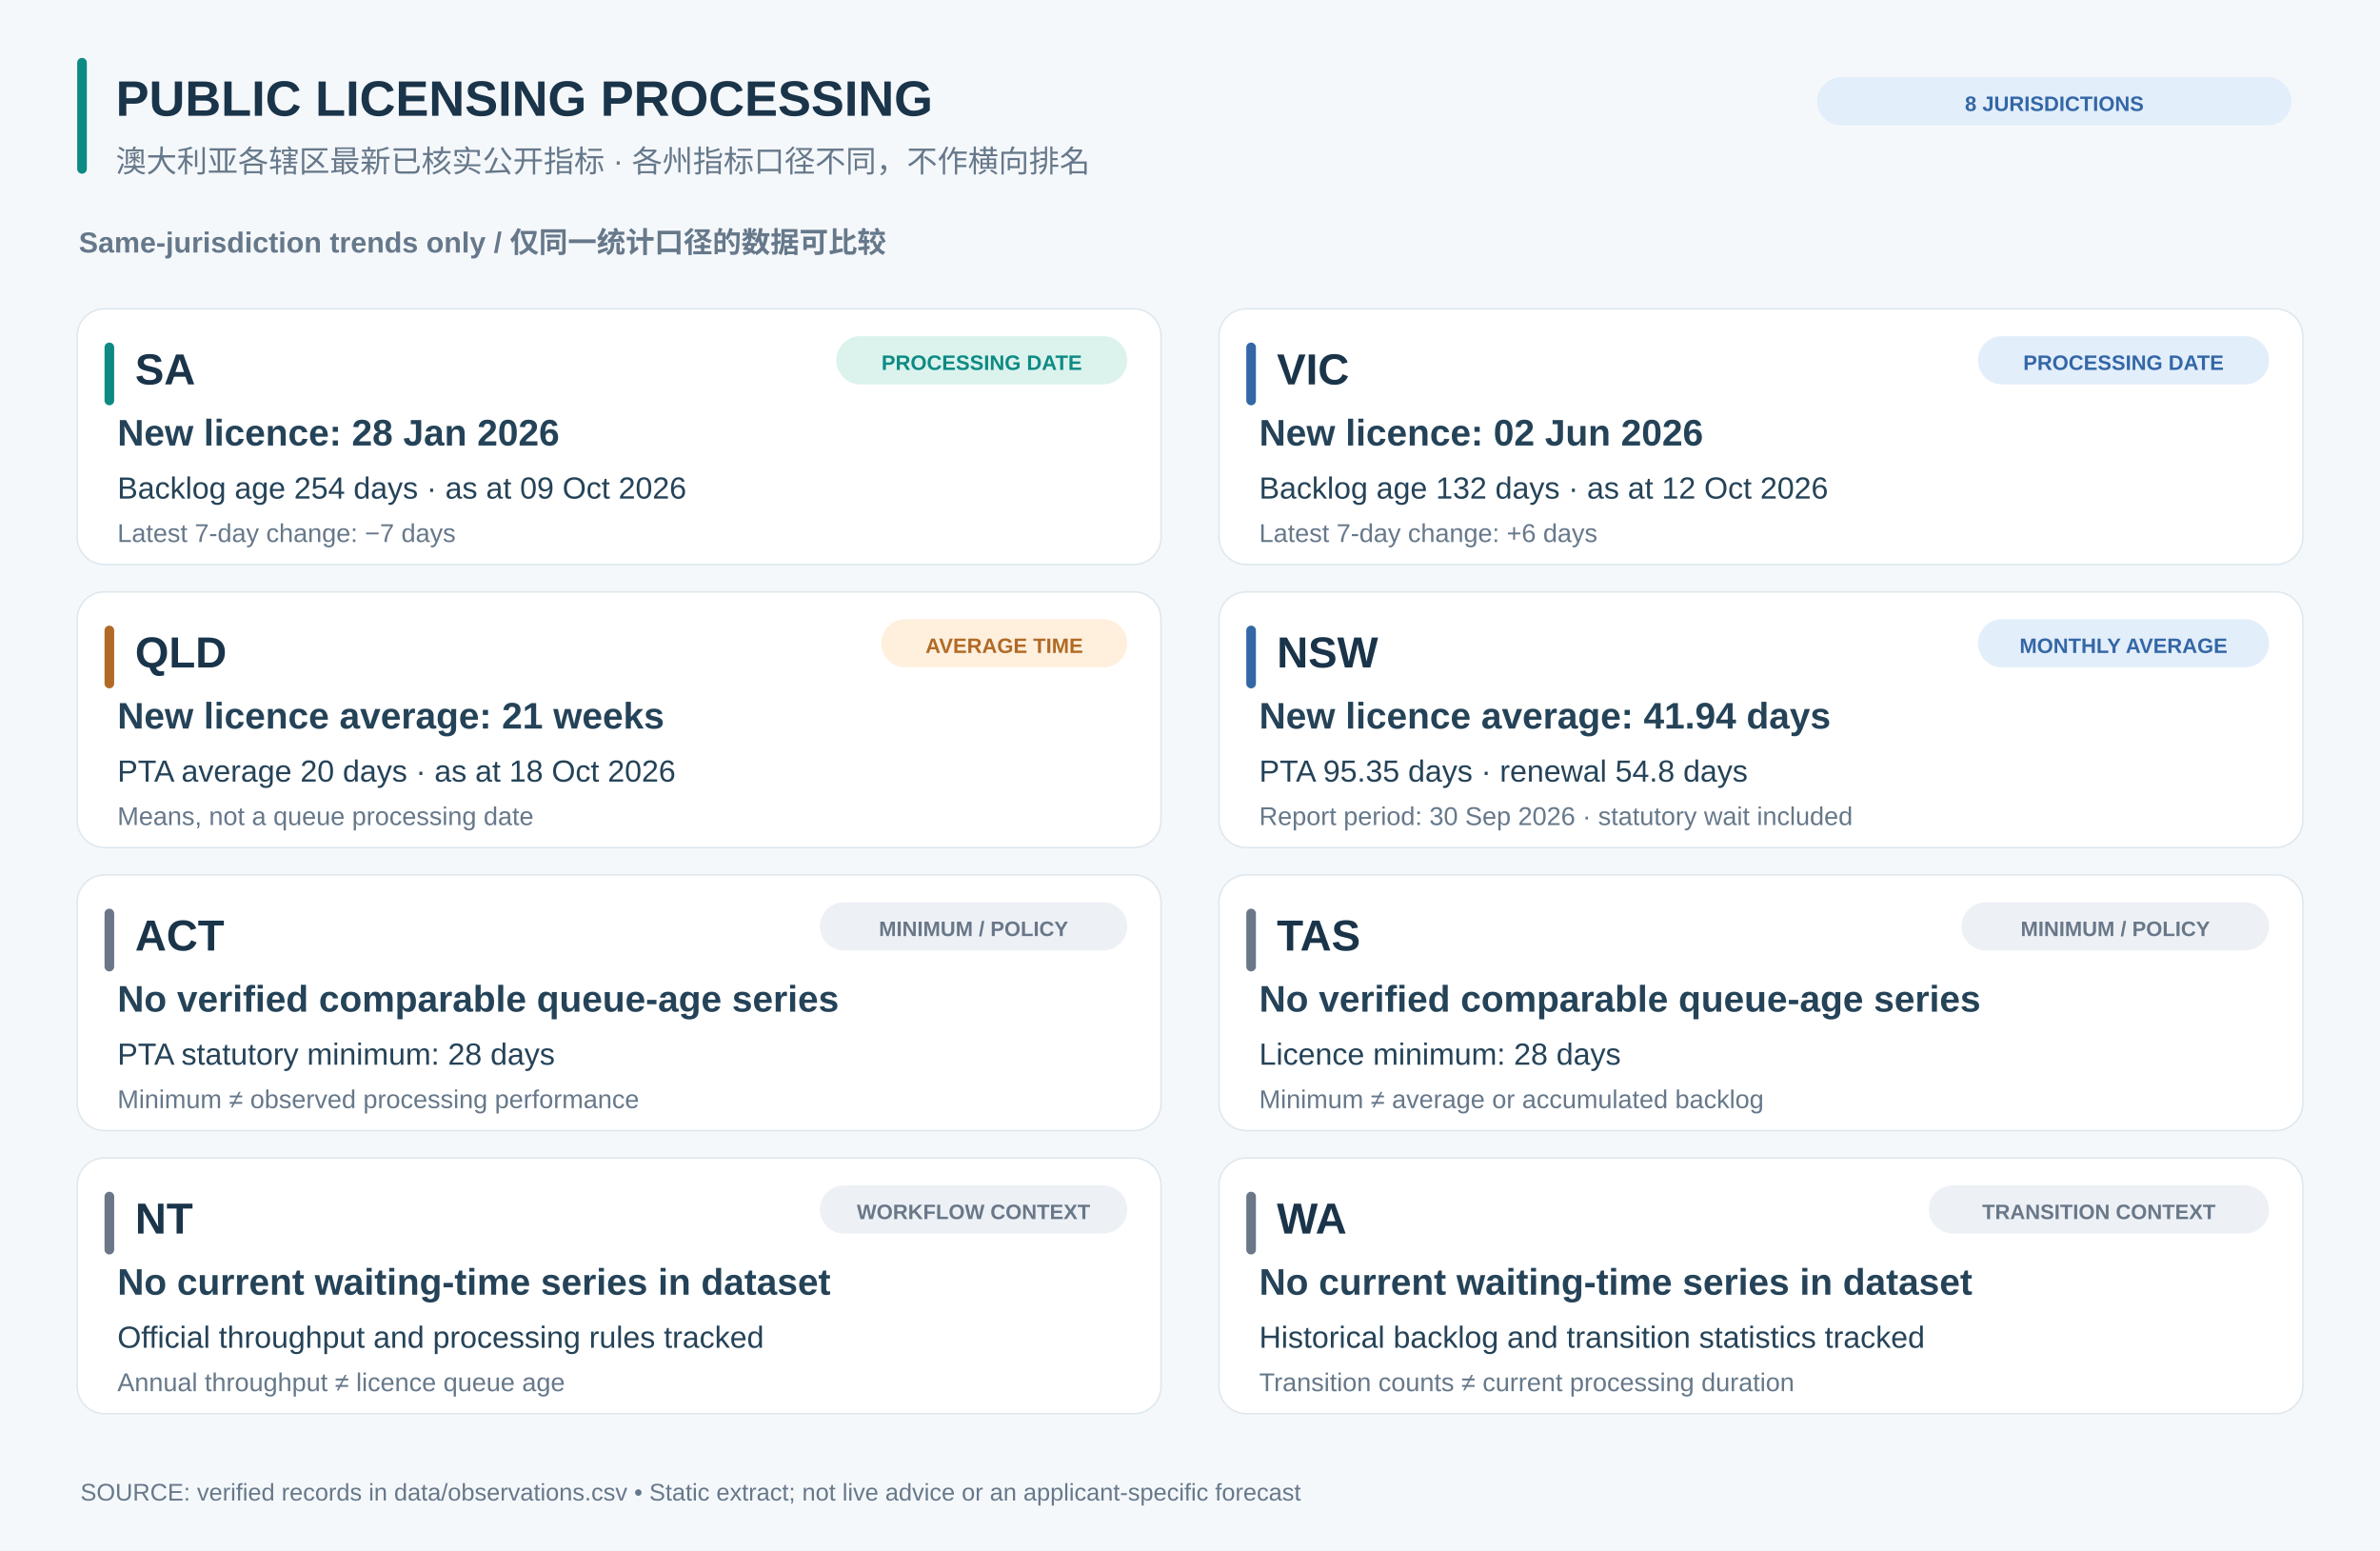
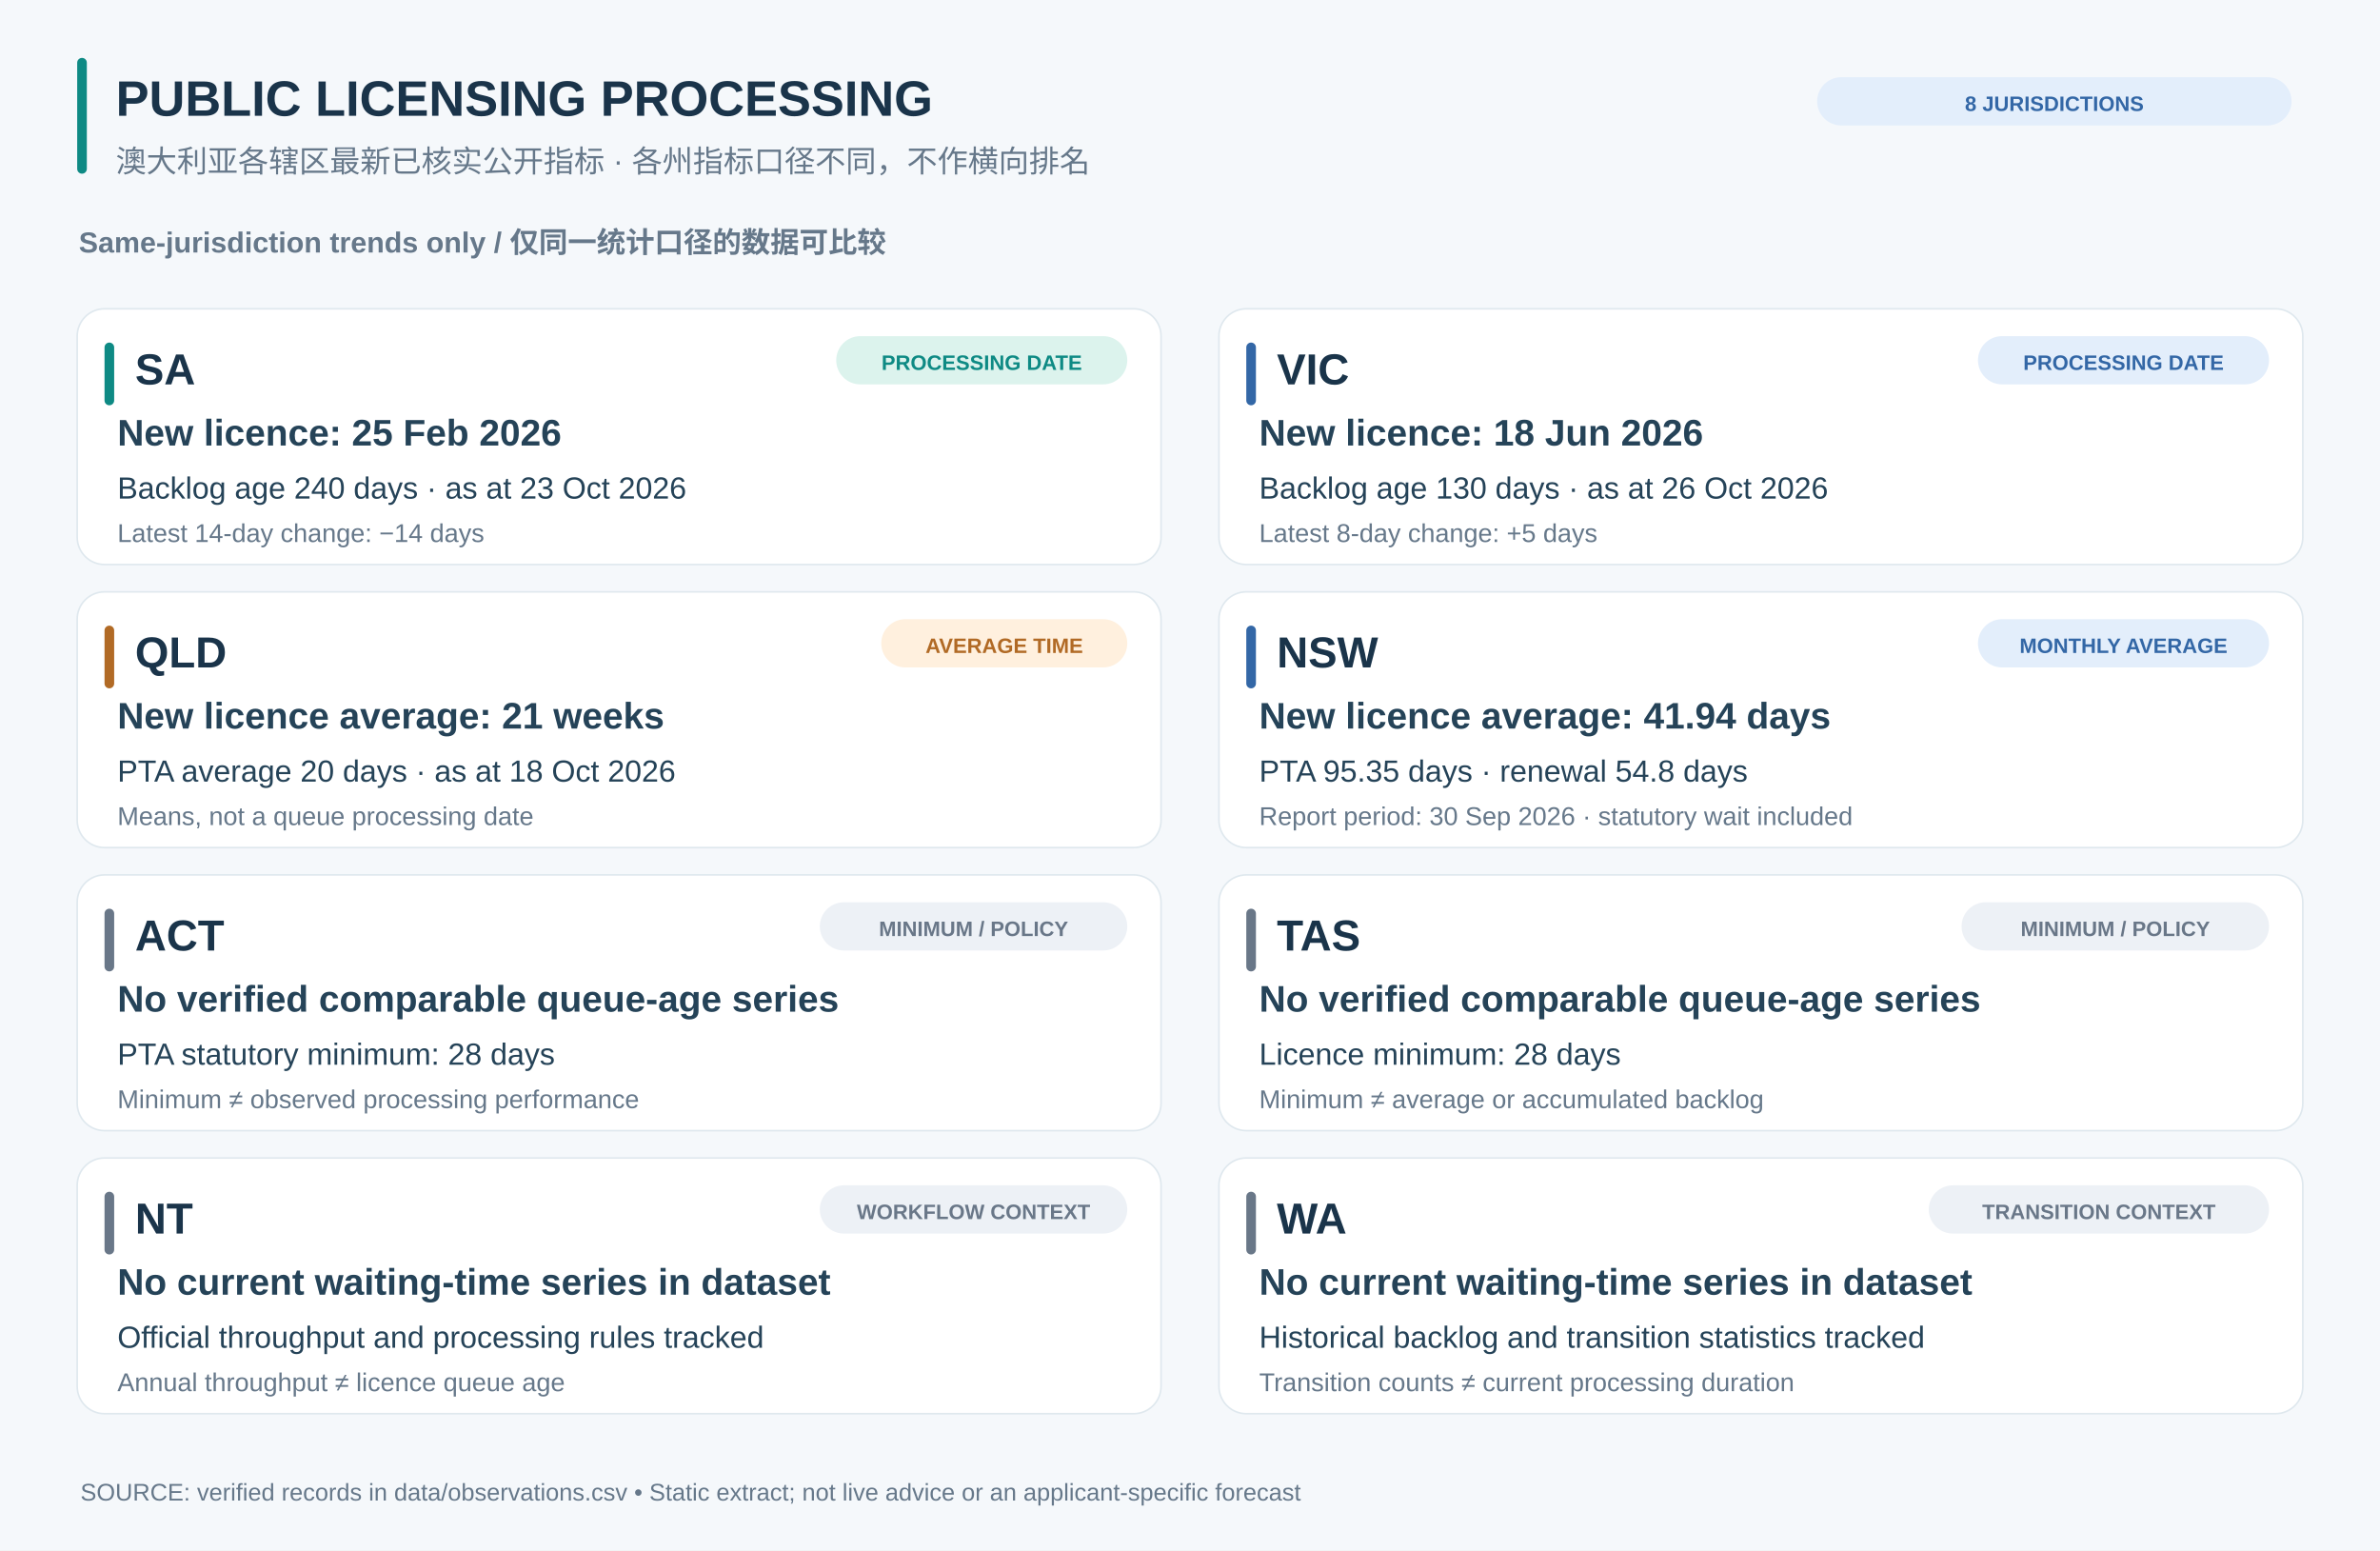
<svg xmlns="http://www.w3.org/2000/svg" width="1480" height="964" viewBox="0 0 1480 964" role="img" aria-label="Current public firearms licensing processing indicators">
  <rect x="0" y="0" width="1480" height="964" rx="0" fill="#F5F8FB" stroke="#F5F8FB" stroke-width="0" />
  <rect x="48" y="36" width="6" height="72" rx="3" fill="#0E8A84" stroke="#0E8A84" stroke-width="0" />
  <text x="72" y="72" fill="#1A344A" font-size="31" font-family="Arial,Helvetica,sans-serif" font-weight="800" text-anchor="start">PUBLIC LICENSING PROCESSING</text>
  <text x="72" y="107" fill="#66788A" font-size="19" font-family="Arial,Helvetica,sans-serif" font-weight="500" text-anchor="start">澳大利亚各辖区最新已核实公开指标 · 各州指标口径不同，不作横向排名</text>
  <rect x="1130" y="48" width="295" height="30" rx="15" fill="#E3EEFB" stroke="#E3EEFB" stroke-width="0" />
  <text x="1277.5" y="69" fill="#3367A6" font-size="13" font-family="Arial,Helvetica,sans-serif" font-weight="700" text-anchor="middle">8 JURISDICTIONS</text>
  <text x="49" y="157" fill="#66788A" font-size="18" font-family="Arial,Helvetica,sans-serif" font-weight="600" text-anchor="start">Same-jurisdiction trends only / 仅同一统计口径的数据可比较</text>
  <rect x="48" y="192" width="674" height="159" rx="17" fill="#FFFFFF" stroke="#DFE8EE" stroke-width="1" />
  <rect x="65" y="213" width="6" height="39" rx="3" fill="#0E8A84" stroke="#0E8A84" stroke-width="0" />
  <text x="84" y="239" fill="#1A344A" font-size="27" font-family="Arial,Helvetica,sans-serif" font-weight="800" text-anchor="start">SA</text>
  <rect x="520" y="209" width="181" height="30" rx="15" fill="#DCF3ED" stroke="#DCF3ED" stroke-width="0" />
  <text x="610.5" y="230" fill="#0E8A84" font-size="13" font-family="Arial,Helvetica,sans-serif" font-weight="700" text-anchor="middle">PROCESSING DATE</text>
-   <text x="73" y="277" fill="#254358" font-size="23" font-family="Arial,Helvetica,sans-serif" font-weight="700" text-anchor="start">New licence: 28 Jan 2026</text>
-   <text x="73" y="310" fill="#254358" font-size="19" font-family="Arial,Helvetica,sans-serif" font-weight="500" text-anchor="start">Backlog age 254 days · as at 09 Oct 2026</text>
-   <text x="73" y="337" fill="#66788A" font-size="16" font-family="Arial,Helvetica,sans-serif" font-weight="400" text-anchor="start">Latest 7-day change: −7 days</text>
+   <text x="73" y="277" fill="#254358" font-size="23" font-family="Arial,Helvetica,sans-serif" font-weight="700" text-anchor="start">New licence: 25 Feb 2026</text>
+   <text x="73" y="310" fill="#254358" font-size="19" font-family="Arial,Helvetica,sans-serif" font-weight="500" text-anchor="start">Backlog age 240 days · as at 23 Oct 2026</text>
+   <text x="73" y="337" fill="#66788A" font-size="16" font-family="Arial,Helvetica,sans-serif" font-weight="400" text-anchor="start">Latest 14-day change: −14 days</text>
  <rect x="758" y="192" width="674" height="159" rx="17" fill="#FFFFFF" stroke="#DFE8EE" stroke-width="1" />
  <rect x="775" y="213" width="6" height="39" rx="3" fill="#3367A6" stroke="#3367A6" stroke-width="0" />
  <text x="794" y="239" fill="#1A344A" font-size="27" font-family="Arial,Helvetica,sans-serif" font-weight="800" text-anchor="start">VIC</text>
  <rect x="1230" y="209" width="181" height="30" rx="15" fill="#E3EEFB" stroke="#E3EEFB" stroke-width="0" />
  <text x="1320.5" y="230" fill="#3367A6" font-size="13" font-family="Arial,Helvetica,sans-serif" font-weight="700" text-anchor="middle">PROCESSING DATE</text>
-   <text x="783" y="277" fill="#254358" font-size="23" font-family="Arial,Helvetica,sans-serif" font-weight="700" text-anchor="start">New licence: 02 Jun 2026</text>
-   <text x="783" y="310" fill="#254358" font-size="19" font-family="Arial,Helvetica,sans-serif" font-weight="500" text-anchor="start">Backlog age 132 days · as at 12 Oct 2026</text>
-   <text x="783" y="337" fill="#66788A" font-size="16" font-family="Arial,Helvetica,sans-serif" font-weight="400" text-anchor="start">Latest 7-day change: +6 days</text>
+   <text x="783" y="277" fill="#254358" font-size="23" font-family="Arial,Helvetica,sans-serif" font-weight="700" text-anchor="start">New licence: 18 Jun 2026</text>
+   <text x="783" y="310" fill="#254358" font-size="19" font-family="Arial,Helvetica,sans-serif" font-weight="500" text-anchor="start">Backlog age 130 days · as at 26 Oct 2026</text>
+   <text x="783" y="337" fill="#66788A" font-size="16" font-family="Arial,Helvetica,sans-serif" font-weight="400" text-anchor="start">Latest 8-day change: +5 days</text>
  <rect x="48" y="368" width="674" height="159" rx="17" fill="#FFFFFF" stroke="#DFE8EE" stroke-width="1" />
  <rect x="65" y="389" width="6" height="39" rx="3" fill="#B16A25" stroke="#B16A25" stroke-width="0" />
  <text x="84" y="415" fill="#1A344A" font-size="27" font-family="Arial,Helvetica,sans-serif" font-weight="800" text-anchor="start">QLD</text>
  <rect x="548" y="385" width="153" height="30" rx="15" fill="#FFF0DE" stroke="#FFF0DE" stroke-width="0" />
  <text x="624.5" y="406" fill="#B16A25" font-size="13" font-family="Arial,Helvetica,sans-serif" font-weight="700" text-anchor="middle">AVERAGE TIME</text>
  <text x="73" y="453" fill="#254358" font-size="23" font-family="Arial,Helvetica,sans-serif" font-weight="700" text-anchor="start">New licence average: 21 weeks</text>
  <text x="73" y="486" fill="#254358" font-size="19" font-family="Arial,Helvetica,sans-serif" font-weight="500" text-anchor="start">PTA average 20 days · as at 18 Oct 2026</text>
  <text x="73" y="513" fill="#66788A" font-size="16" font-family="Arial,Helvetica,sans-serif" font-weight="400" text-anchor="start">Means, not a queue processing date</text>
  <rect x="758" y="368" width="674" height="159" rx="17" fill="#FFFFFF" stroke="#DFE8EE" stroke-width="1" />
  <rect x="775" y="389" width="6" height="39" rx="3" fill="#3367A6" stroke="#3367A6" stroke-width="0" />
  <text x="794" y="415" fill="#1A344A" font-size="27" font-family="Arial,Helvetica,sans-serif" font-weight="800" text-anchor="start">NSW</text>
  <rect x="1230" y="385" width="181" height="30" rx="15" fill="#E3EEFB" stroke="#E3EEFB" stroke-width="0" />
  <text x="1320.5" y="406" fill="#3367A6" font-size="13" font-family="Arial,Helvetica,sans-serif" font-weight="700" text-anchor="middle">MONTHLY AVERAGE</text>
  <text x="783" y="453" fill="#254358" font-size="23" font-family="Arial,Helvetica,sans-serif" font-weight="700" text-anchor="start">New licence average: 41.94 days</text>
  <text x="783" y="486" fill="#254358" font-size="19" font-family="Arial,Helvetica,sans-serif" font-weight="500" text-anchor="start">PTA 95.35 days · renewal 54.8 days</text>
  <text x="783" y="513" fill="#66788A" font-size="16" font-family="Arial,Helvetica,sans-serif" font-weight="400" text-anchor="start">Report period: 30 Sep 2026 · statutory wait included</text>
  <rect x="48" y="544" width="674" height="159" rx="17" fill="#FFFFFF" stroke="#DFE8EE" stroke-width="1" />
  <rect x="65" y="565" width="6" height="39" rx="3" fill="#697788" stroke="#697788" stroke-width="0" />
  <text x="84" y="591" fill="#1A344A" font-size="27" font-family="Arial,Helvetica,sans-serif" font-weight="800" text-anchor="start">ACT</text>
  <rect x="509.8" y="561" width="191.2" height="30" rx="15" fill="#EDF1F6" stroke="#EDF1F6" stroke-width="0" />
  <text x="605.4" y="582" fill="#697788" font-size="13" font-family="Arial,Helvetica,sans-serif" font-weight="700" text-anchor="middle">MINIMUM / POLICY</text>
  <text x="73" y="629" fill="#254358" font-size="23" font-family="Arial,Helvetica,sans-serif" font-weight="700" text-anchor="start">No verified comparable queue-age series</text>
  <text x="73" y="662" fill="#254358" font-size="19" font-family="Arial,Helvetica,sans-serif" font-weight="500" text-anchor="start">PTA statutory minimum: 28 days</text>
  <text x="73" y="689" fill="#66788A" font-size="16" font-family="Arial,Helvetica,sans-serif" font-weight="400" text-anchor="start">Minimum ≠ observed processing performance</text>
  <rect x="758" y="544" width="674" height="159" rx="17" fill="#FFFFFF" stroke="#DFE8EE" stroke-width="1" />
  <rect x="775" y="565" width="6" height="39" rx="3" fill="#697788" stroke="#697788" stroke-width="0" />
  <text x="794" y="591" fill="#1A344A" font-size="27" font-family="Arial,Helvetica,sans-serif" font-weight="800" text-anchor="start">TAS</text>
  <rect x="1219.8" y="561" width="191.2" height="30" rx="15" fill="#EDF1F6" stroke="#EDF1F6" stroke-width="0" />
  <text x="1315.4" y="582" fill="#697788" font-size="13" font-family="Arial,Helvetica,sans-serif" font-weight="700" text-anchor="middle">MINIMUM / POLICY</text>
  <text x="783" y="629" fill="#254358" font-size="23" font-family="Arial,Helvetica,sans-serif" font-weight="700" text-anchor="start">No verified comparable queue-age series</text>
  <text x="783" y="662" fill="#254358" font-size="19" font-family="Arial,Helvetica,sans-serif" font-weight="500" text-anchor="start">Licence minimum: 28 days</text>
  <text x="783" y="689" fill="#66788A" font-size="16" font-family="Arial,Helvetica,sans-serif" font-weight="400" text-anchor="start">Minimum ≠ average or accumulated backlog</text>
  <rect x="48" y="720" width="674" height="159" rx="17" fill="#FFFFFF" stroke="#DFE8EE" stroke-width="1" />
  <rect x="65" y="741" width="6" height="39" rx="3" fill="#697788" stroke="#697788" stroke-width="0" />
  <text x="84" y="767" fill="#1A344A" font-size="27" font-family="Arial,Helvetica,sans-serif" font-weight="800" text-anchor="start">NT</text>
  <rect x="509.8" y="737" width="191.2" height="30" rx="15" fill="#EDF1F6" stroke="#EDF1F6" stroke-width="0" />
  <text x="605.4" y="758" fill="#697788" font-size="13" font-family="Arial,Helvetica,sans-serif" font-weight="700" text-anchor="middle">WORKFLOW CONTEXT</text>
  <text x="73" y="805" fill="#254358" font-size="23" font-family="Arial,Helvetica,sans-serif" font-weight="700" text-anchor="start">No current waiting-time series in dataset</text>
  <text x="73" y="838" fill="#254358" font-size="19" font-family="Arial,Helvetica,sans-serif" font-weight="500" text-anchor="start">Official throughput and processing rules tracked</text>
  <text x="73" y="865" fill="#66788A" font-size="16" font-family="Arial,Helvetica,sans-serif" font-weight="400" text-anchor="start">Annual throughput ≠ licence queue age</text>
  <rect x="758" y="720" width="674" height="159" rx="17" fill="#FFFFFF" stroke="#DFE8EE" stroke-width="1" />
  <rect x="775" y="741" width="6" height="39" rx="3" fill="#697788" stroke="#697788" stroke-width="0" />
  <text x="794" y="767" fill="#1A344A" font-size="27" font-family="Arial,Helvetica,sans-serif" font-weight="800" text-anchor="start">WA</text>
  <rect x="1199.4" y="737" width="211.6" height="30" rx="15" fill="#EDF1F6" stroke="#EDF1F6" stroke-width="0" />
  <text x="1305.2" y="758" fill="#697788" font-size="13" font-family="Arial,Helvetica,sans-serif" font-weight="700" text-anchor="middle">TRANSITION CONTEXT</text>
  <text x="783" y="805" fill="#254358" font-size="23" font-family="Arial,Helvetica,sans-serif" font-weight="700" text-anchor="start">No current waiting-time series in dataset</text>
  <text x="783" y="838" fill="#254358" font-size="19" font-family="Arial,Helvetica,sans-serif" font-weight="500" text-anchor="start">Historical backlog and transition statistics tracked</text>
  <text x="783" y="865" fill="#66788A" font-size="16" font-family="Arial,Helvetica,sans-serif" font-weight="400" text-anchor="start">Transition counts ≠ current processing duration</text>
  <text x="50" y="933" fill="#66788A" font-size="15" font-family="Arial,Helvetica,sans-serif" font-weight="500" text-anchor="start">SOURCE: verified records in data/observations.csv  •  Static extract; not live advice or an applicant-specific forecast</text>
</svg>
